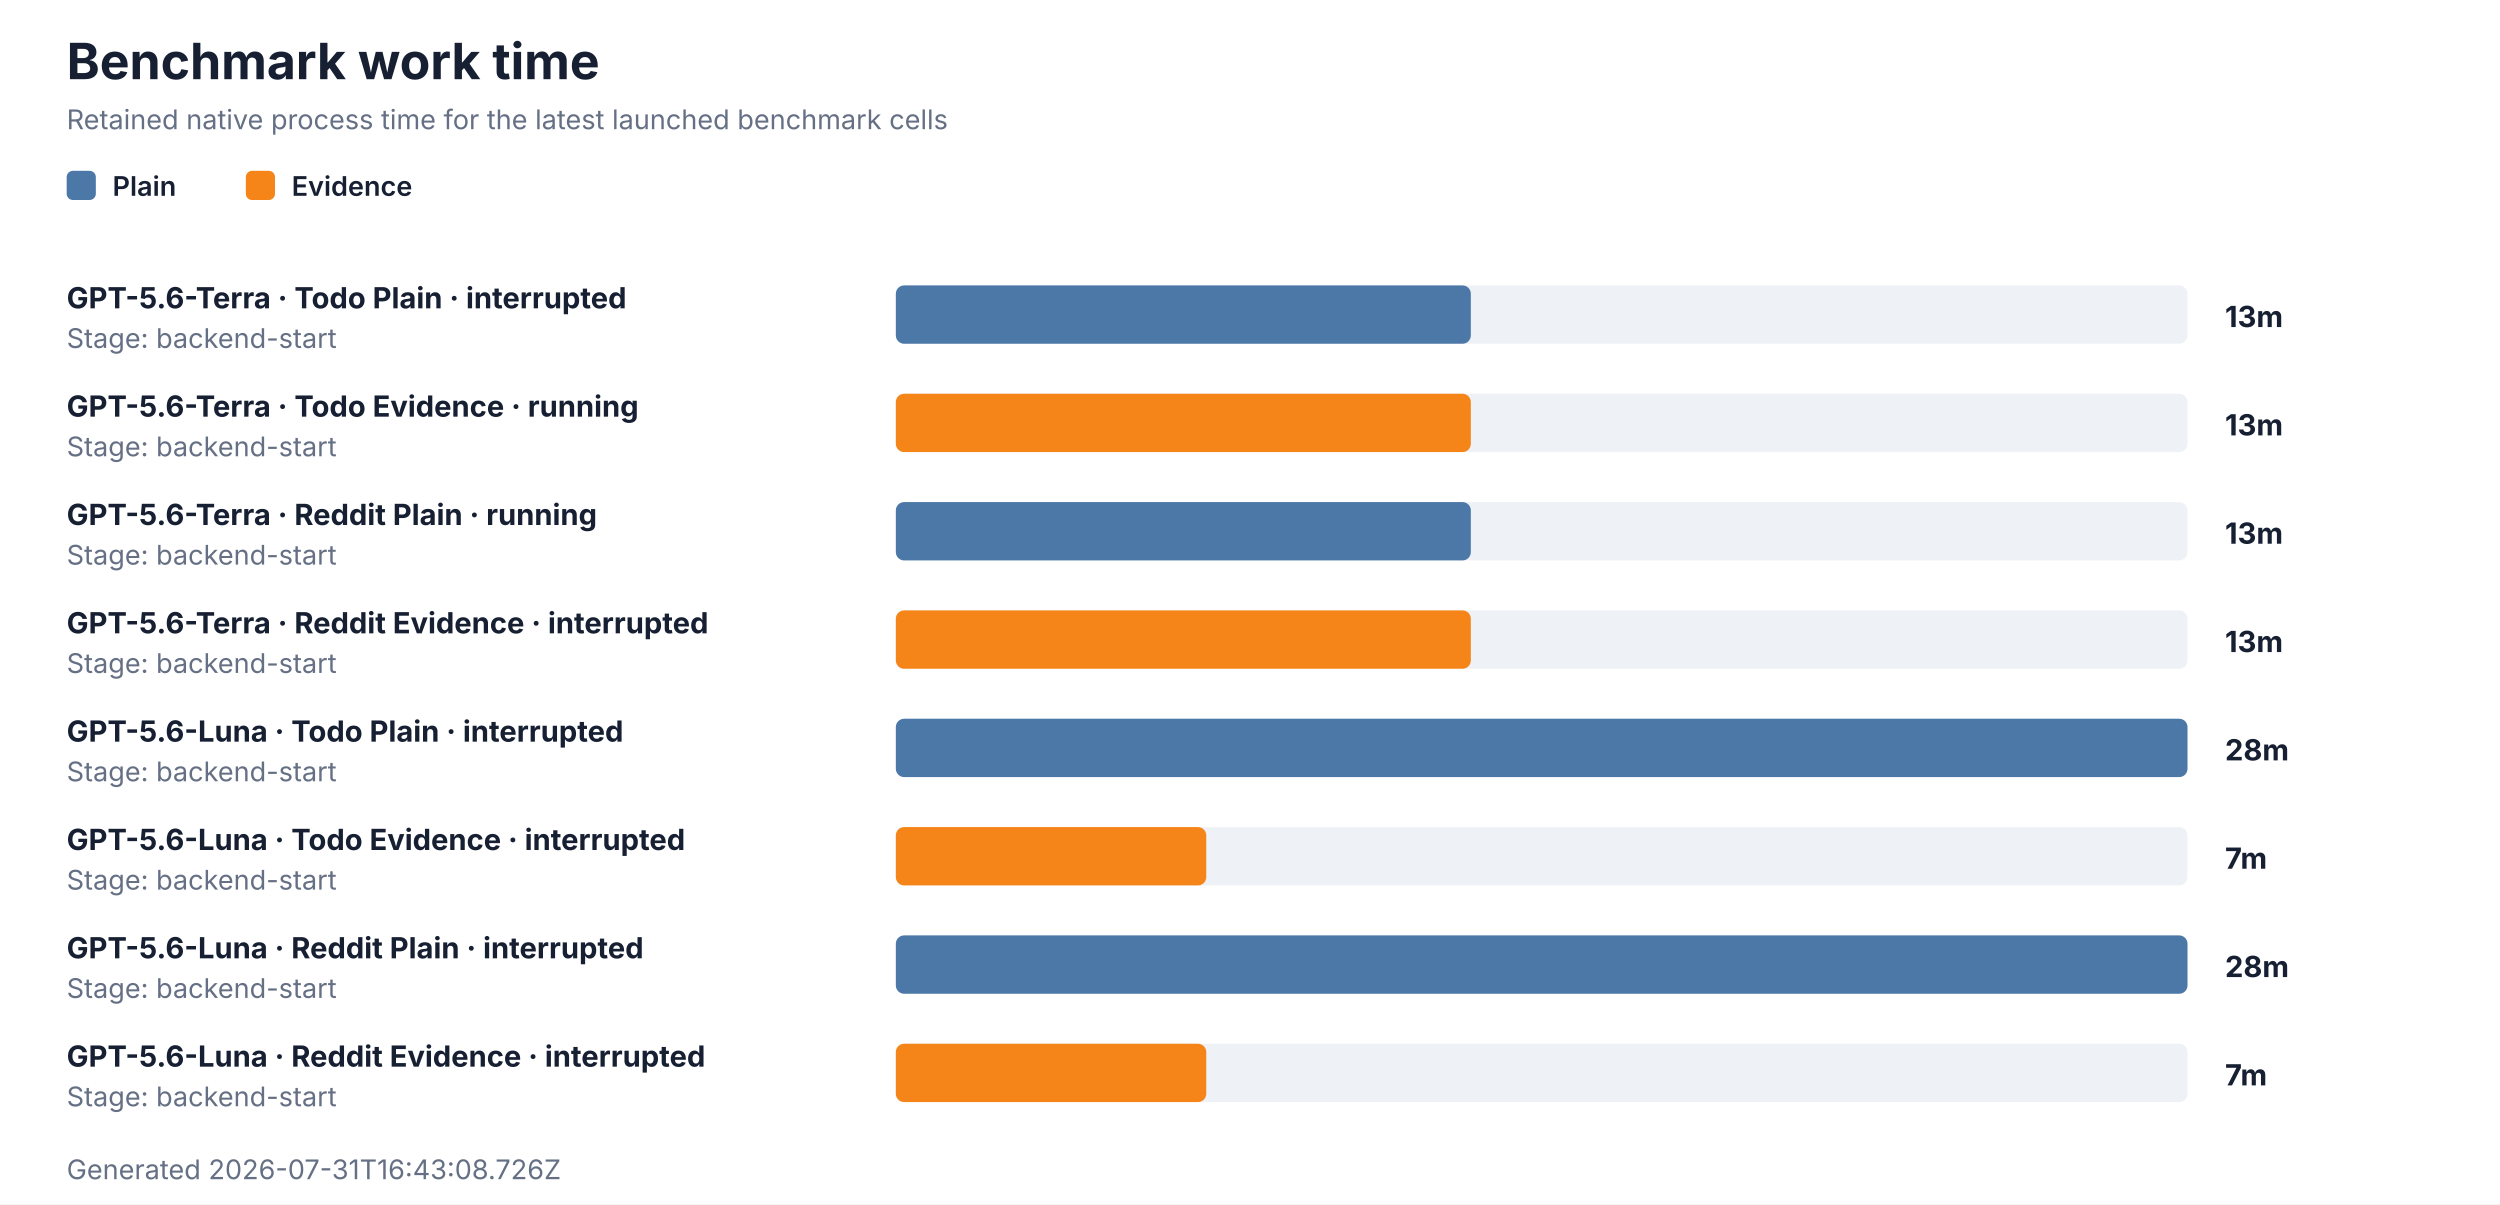
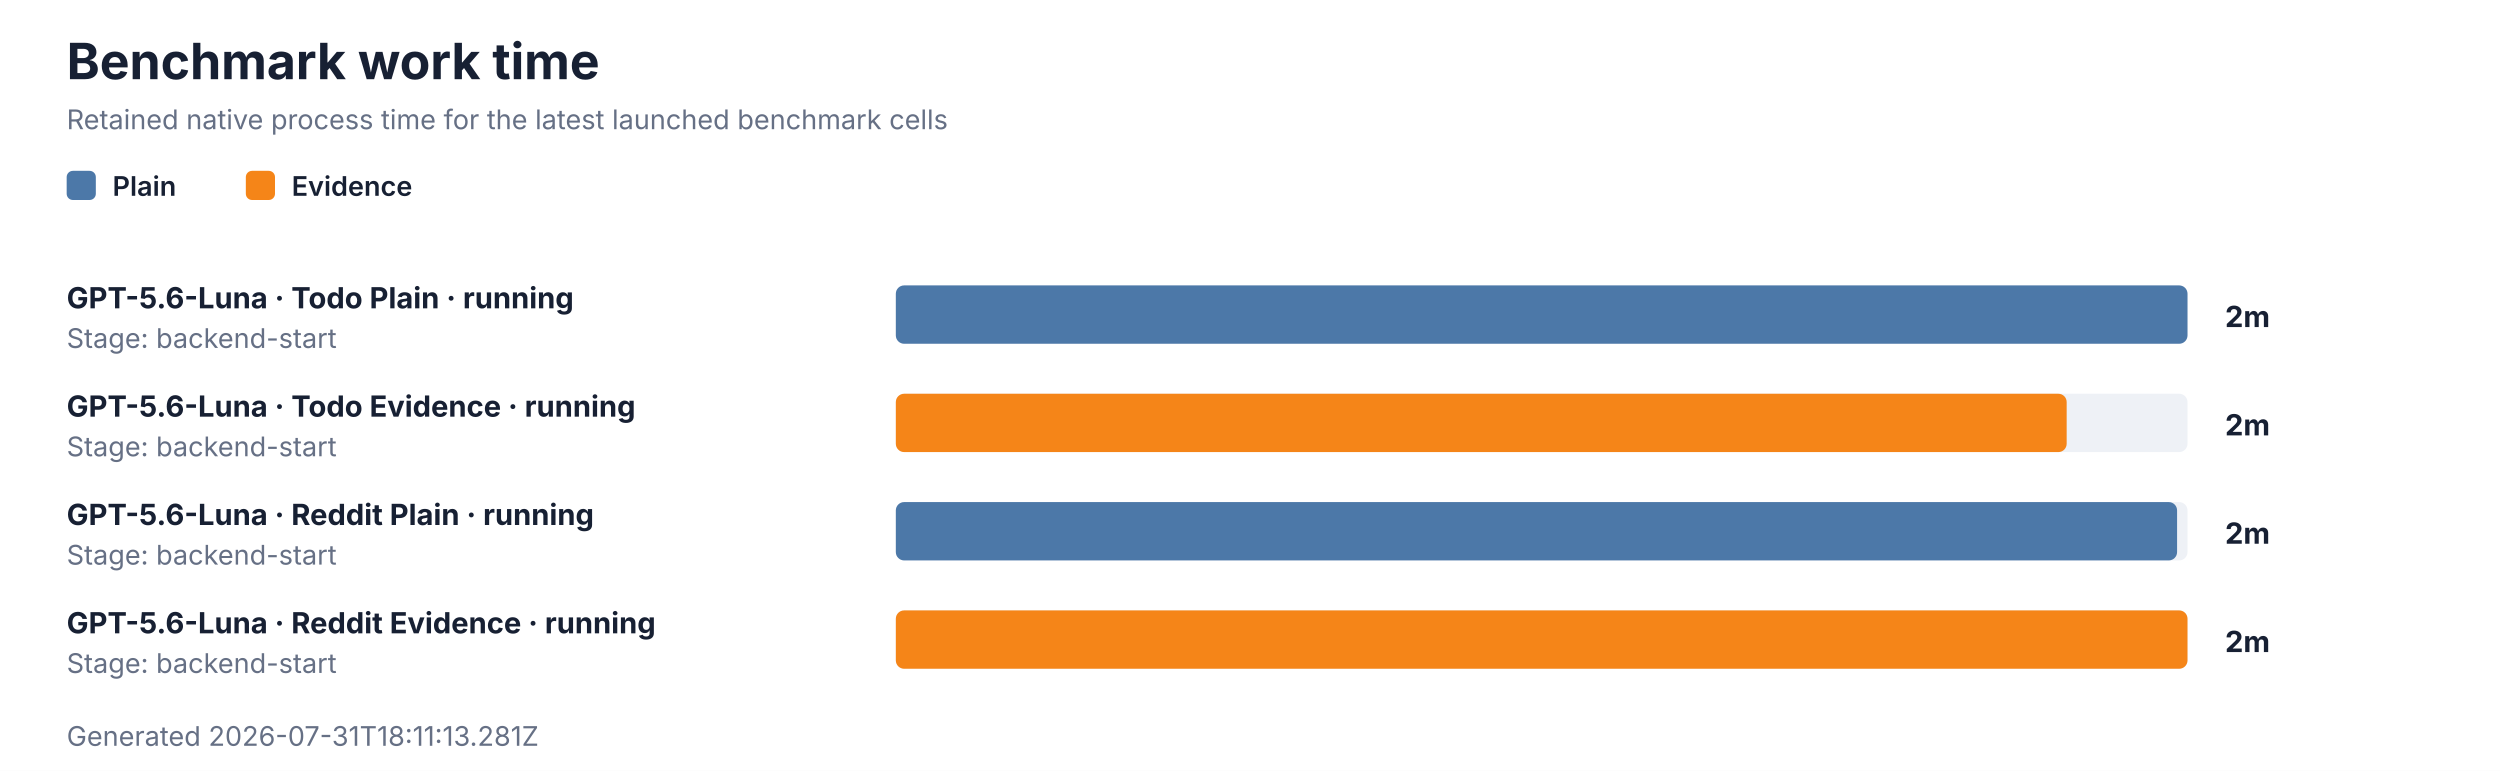
- <svg xmlns="http://www.w3.org/2000/svg" role="img" aria-labelledby="title description" viewBox="0 0 1200 578" width="1200" height="578">
+ <svg xmlns="http://www.w3.org/2000/svg" role="img" aria-labelledby="title description" viewBox="0 0 1200 370" width="1200" height="370">
  <style>
  text { font-family: Inter, ui-sans-serif, system-ui, -apple-system, BlinkMacSystemFont, 'Segoe UI', sans-serif; fill: #172033; }
  .title { font-size: 24px; font-weight: 700; }
  .subtitle, .stage, .generated { font-size: 13px; fill: #667085; }
  .label { font-size: 14px; font-weight: 650; }
  .value { font-size: 14px; font-weight: 700; }
  .legend { font-size: 13px; font-weight: 600; }
  .empty { font-size: 15px; fill: #667085; }
  .track { fill: #eef1f6; }
</style>
-   <rect width="1200" height="578" fill="#ffffff" />
+   <rect width="1200" height="370" fill="#ffffff" />
  <text x="32" y="38" class="title">Benchmark work time</text>
  <text x="32" y="62" class="subtitle">Retained native process time for the latest launched benchmark cells</text>
  <rect x="32" y="82" width="14" height="14" rx="3" fill="#4c78a8" />
  <text x="54" y="94" class="legend">Plain</text>
  <rect x="118" y="82" width="14" height="14" rx="3" fill="#f58518" />
  <text x="140" y="94" class="legend">Evidence</text>
-   <text x="32" y="148" class="label">GPT-5.6-Terra · Todo Plain · interrupted</text>
+   <text x="32" y="148" class="label">GPT-5.6-Luna · Todo Plain · running</text>
  <text x="32" y="167" class="stage">Stage: backend-start</text>
  <rect x="430" y="137" width="620" height="28" rx="4" class="track" />
-   <rect x="430" y="137" width="276" height="28" rx="4" fill="#4c78a8" />
-   <text x="1068" y="157" class="value">13m</text>
-   <text x="32" y="200" class="label">GPT-5.6-Terra · Todo Evidence · running</text>
+   <rect x="430" y="137" width="620" height="28" rx="4" fill="#4c78a8" />
+   <text x="1068" y="157" class="value">2m</text>
+   <text x="32" y="200" class="label">GPT-5.6-Luna · Todo Evidence · running</text>
  <text x="32" y="219" class="stage">Stage: backend-start</text>
  <rect x="430" y="189" width="620" height="28" rx="4" class="track" />
-   <rect x="430" y="189" width="276" height="28" rx="4" fill="#f58518" />
-   <text x="1068" y="209" class="value">13m</text>
-   <text x="32" y="252" class="label">GPT-5.6-Terra · Reddit Plain · running</text>
+   <rect x="430" y="189" width="562" height="28" rx="4" fill="#f58518" />
+   <text x="1068" y="209" class="value">2m</text>
+   <text x="32" y="252" class="label">GPT-5.6-Luna · Reddit Plain · running</text>
  <text x="32" y="271" class="stage">Stage: backend-start</text>
  <rect x="430" y="241" width="620" height="28" rx="4" class="track" />
-   <rect x="430" y="241" width="276" height="28" rx="4" fill="#4c78a8" />
-   <text x="1068" y="261" class="value">13m</text>
-   <text x="32" y="304" class="label">GPT-5.6-Terra · Reddit Evidence · interrupted</text>
+   <rect x="430" y="241" width="615" height="28" rx="4" fill="#4c78a8" />
+   <text x="1068" y="261" class="value">2m</text>
+   <text x="32" y="304" class="label">GPT-5.6-Luna · Reddit Evidence · running</text>
  <text x="32" y="323" class="stage">Stage: backend-start</text>
  <rect x="430" y="293" width="620" height="28" rx="4" class="track" />
-   <rect x="430" y="293" width="276" height="28" rx="4" fill="#f58518" />
-   <text x="1068" y="313" class="value">13m</text>
-   <text x="32" y="356" class="label">GPT-5.6-Luna · Todo Plain · interrupted</text>
-   <text x="32" y="375" class="stage">Stage: backend-start</text>
-   <rect x="430" y="345" width="620" height="28" rx="4" class="track" />
-   <rect x="430" y="345" width="620" height="28" rx="4" fill="#4c78a8" />
-   <text x="1068" y="365" class="value">28m</text>
-   <text x="32" y="408" class="label">GPT-5.6-Luna · Todo Evidence · interrupted</text>
-   <text x="32" y="427" class="stage">Stage: backend-start</text>
-   <rect x="430" y="397" width="620" height="28" rx="4" class="track" />
-   <rect x="430" y="397" width="149" height="28" rx="4" fill="#f58518" />
-   <text x="1068" y="417" class="value">7m</text>
-   <text x="32" y="460" class="label">GPT-5.6-Luna · Reddit Plain · interrupted</text>
-   <text x="32" y="479" class="stage">Stage: backend-start</text>
-   <rect x="430" y="449" width="620" height="28" rx="4" class="track" />
-   <rect x="430" y="449" width="620" height="28" rx="4" fill="#4c78a8" />
-   <text x="1068" y="469" class="value">28m</text>
-   <text x="32" y="512" class="label">GPT-5.6-Luna · Reddit Evidence · interrupted</text>
-   <text x="32" y="531" class="stage">Stage: backend-start</text>
-   <rect x="430" y="501" width="620" height="28" rx="4" class="track" />
-   <rect x="430" y="501" width="149" height="28" rx="4" fill="#f58518" />
-   <text x="1068" y="521" class="value">7m</text>
-   <text x="32" y="566" class="generated">Generated 2026-07-31T16:43:08.726Z</text>
+   <rect x="430" y="293" width="620" height="28" rx="4" fill="#f58518" />
+   <text x="1068" y="313" class="value">2m</text>
+   <text x="32" y="358" class="generated">Generated 2026-07-31T18:11:13.281Z</text>
</svg>
